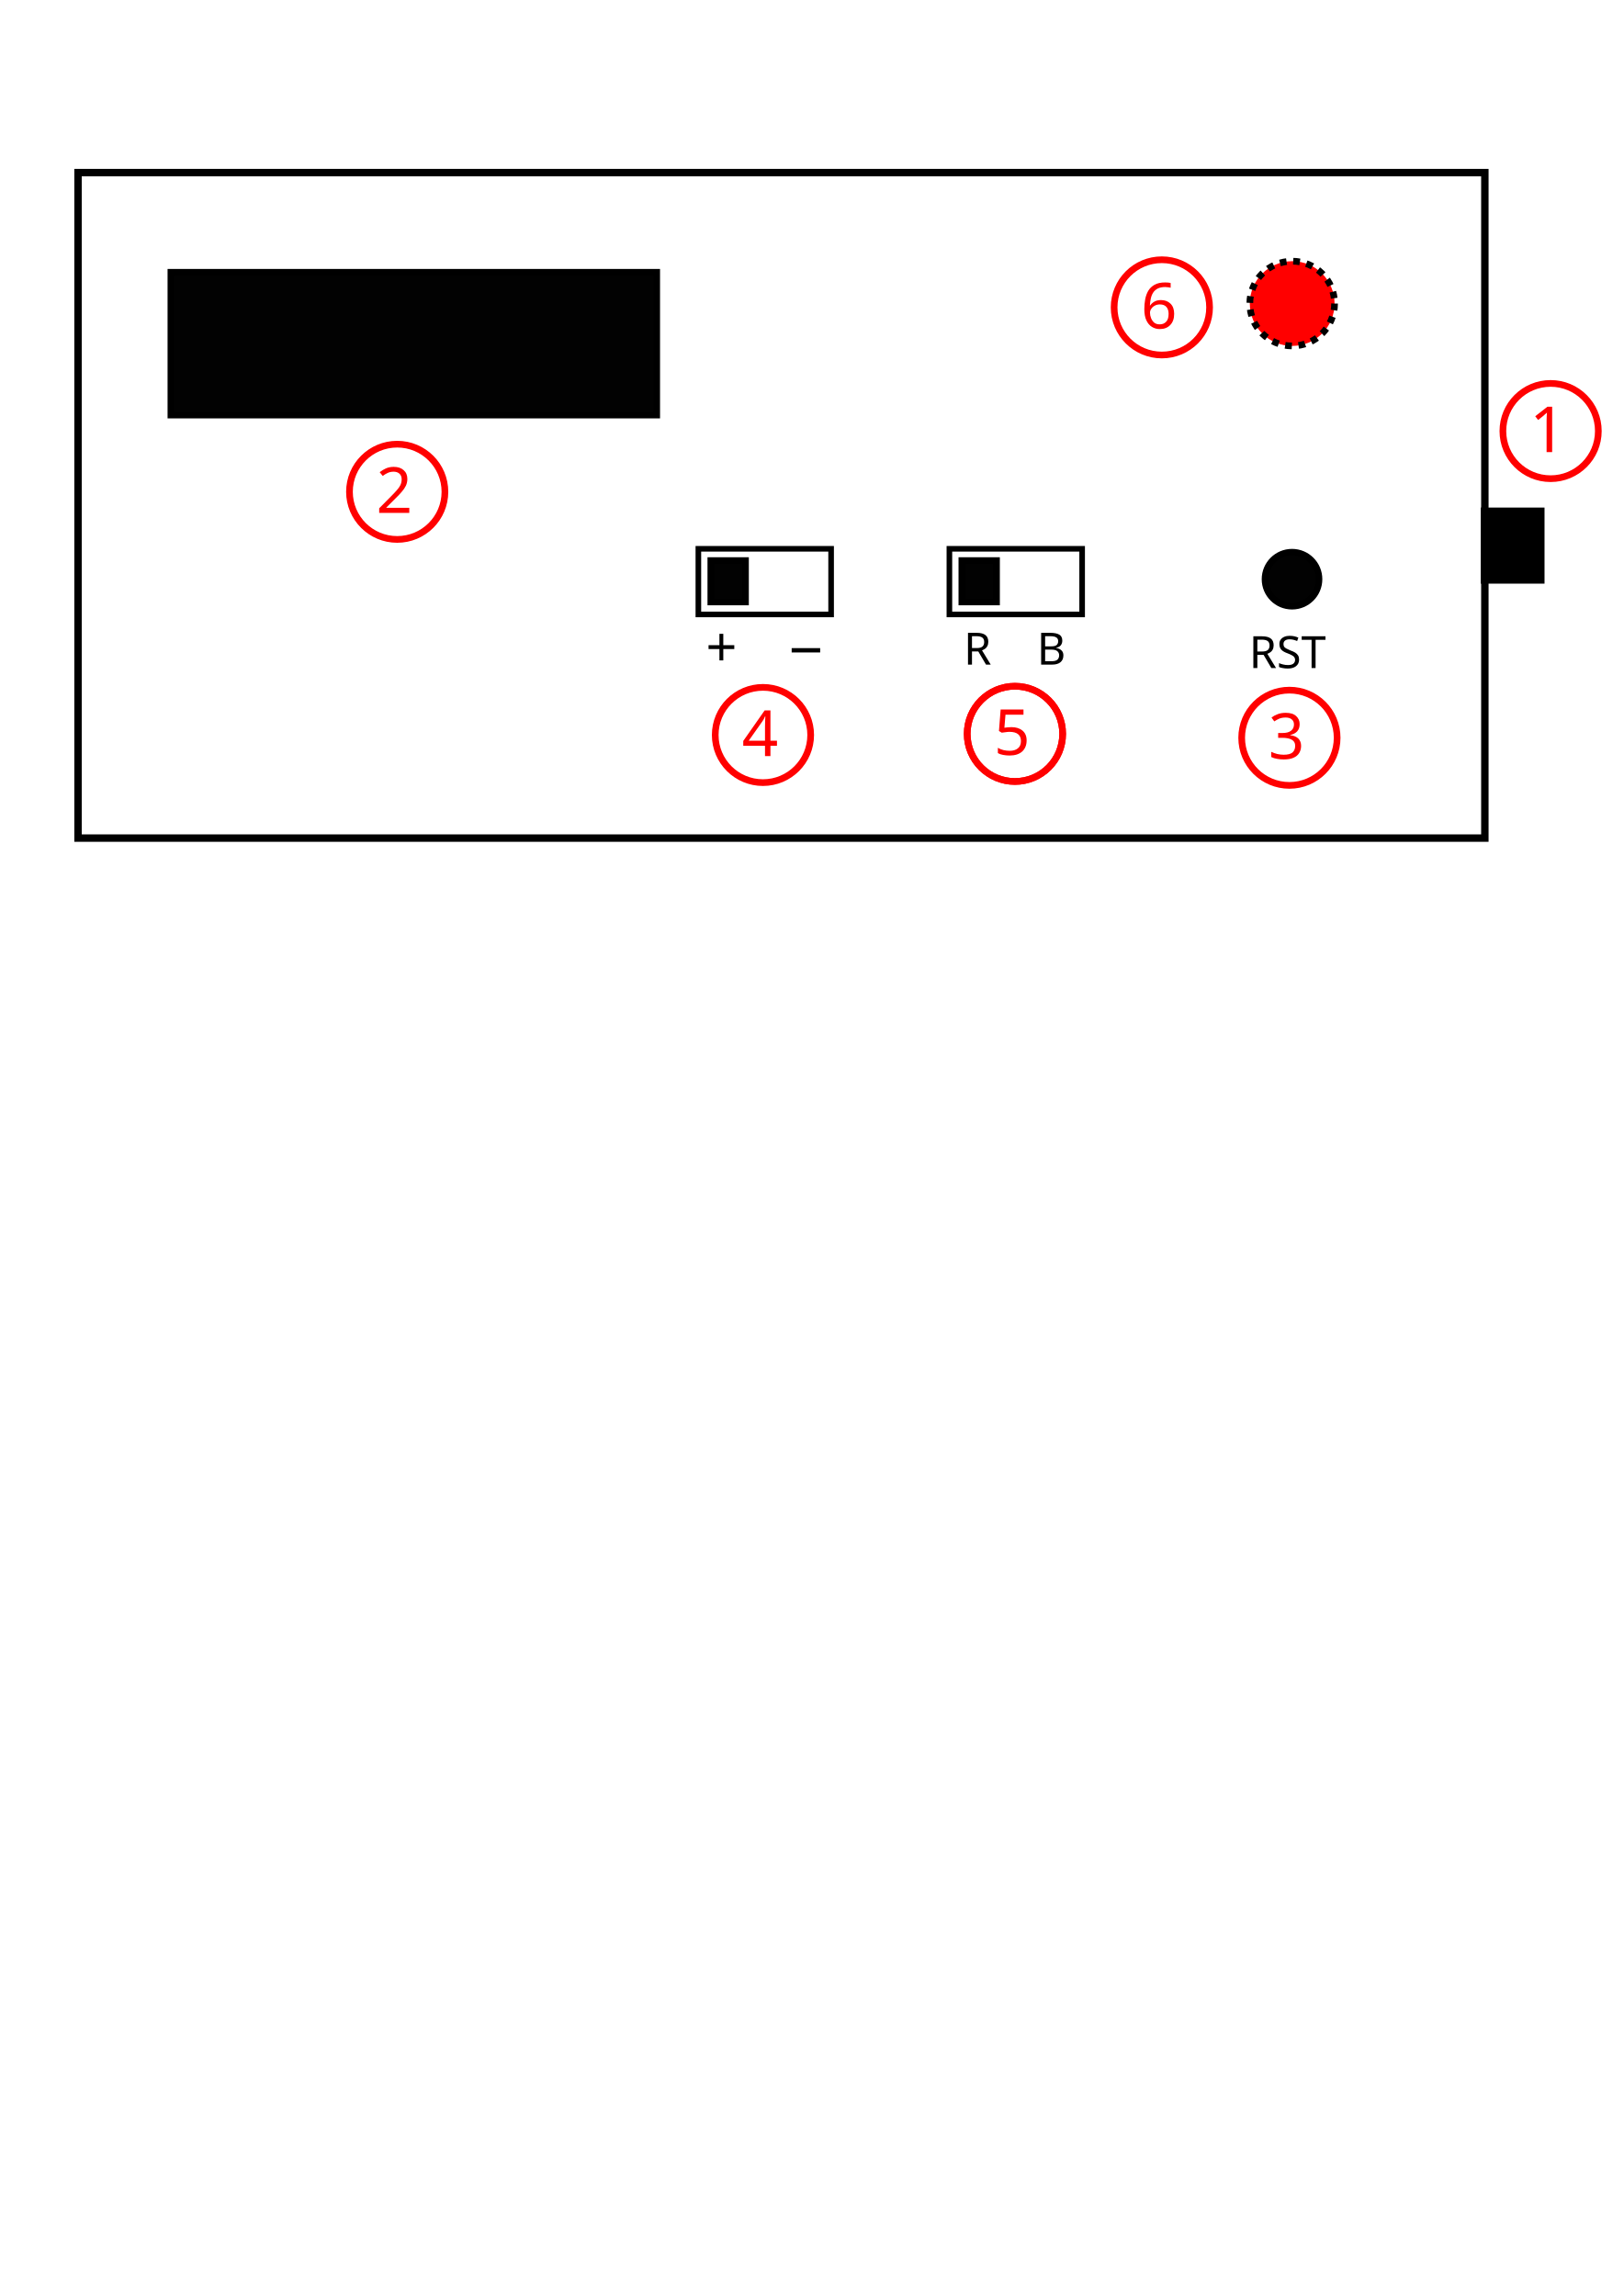
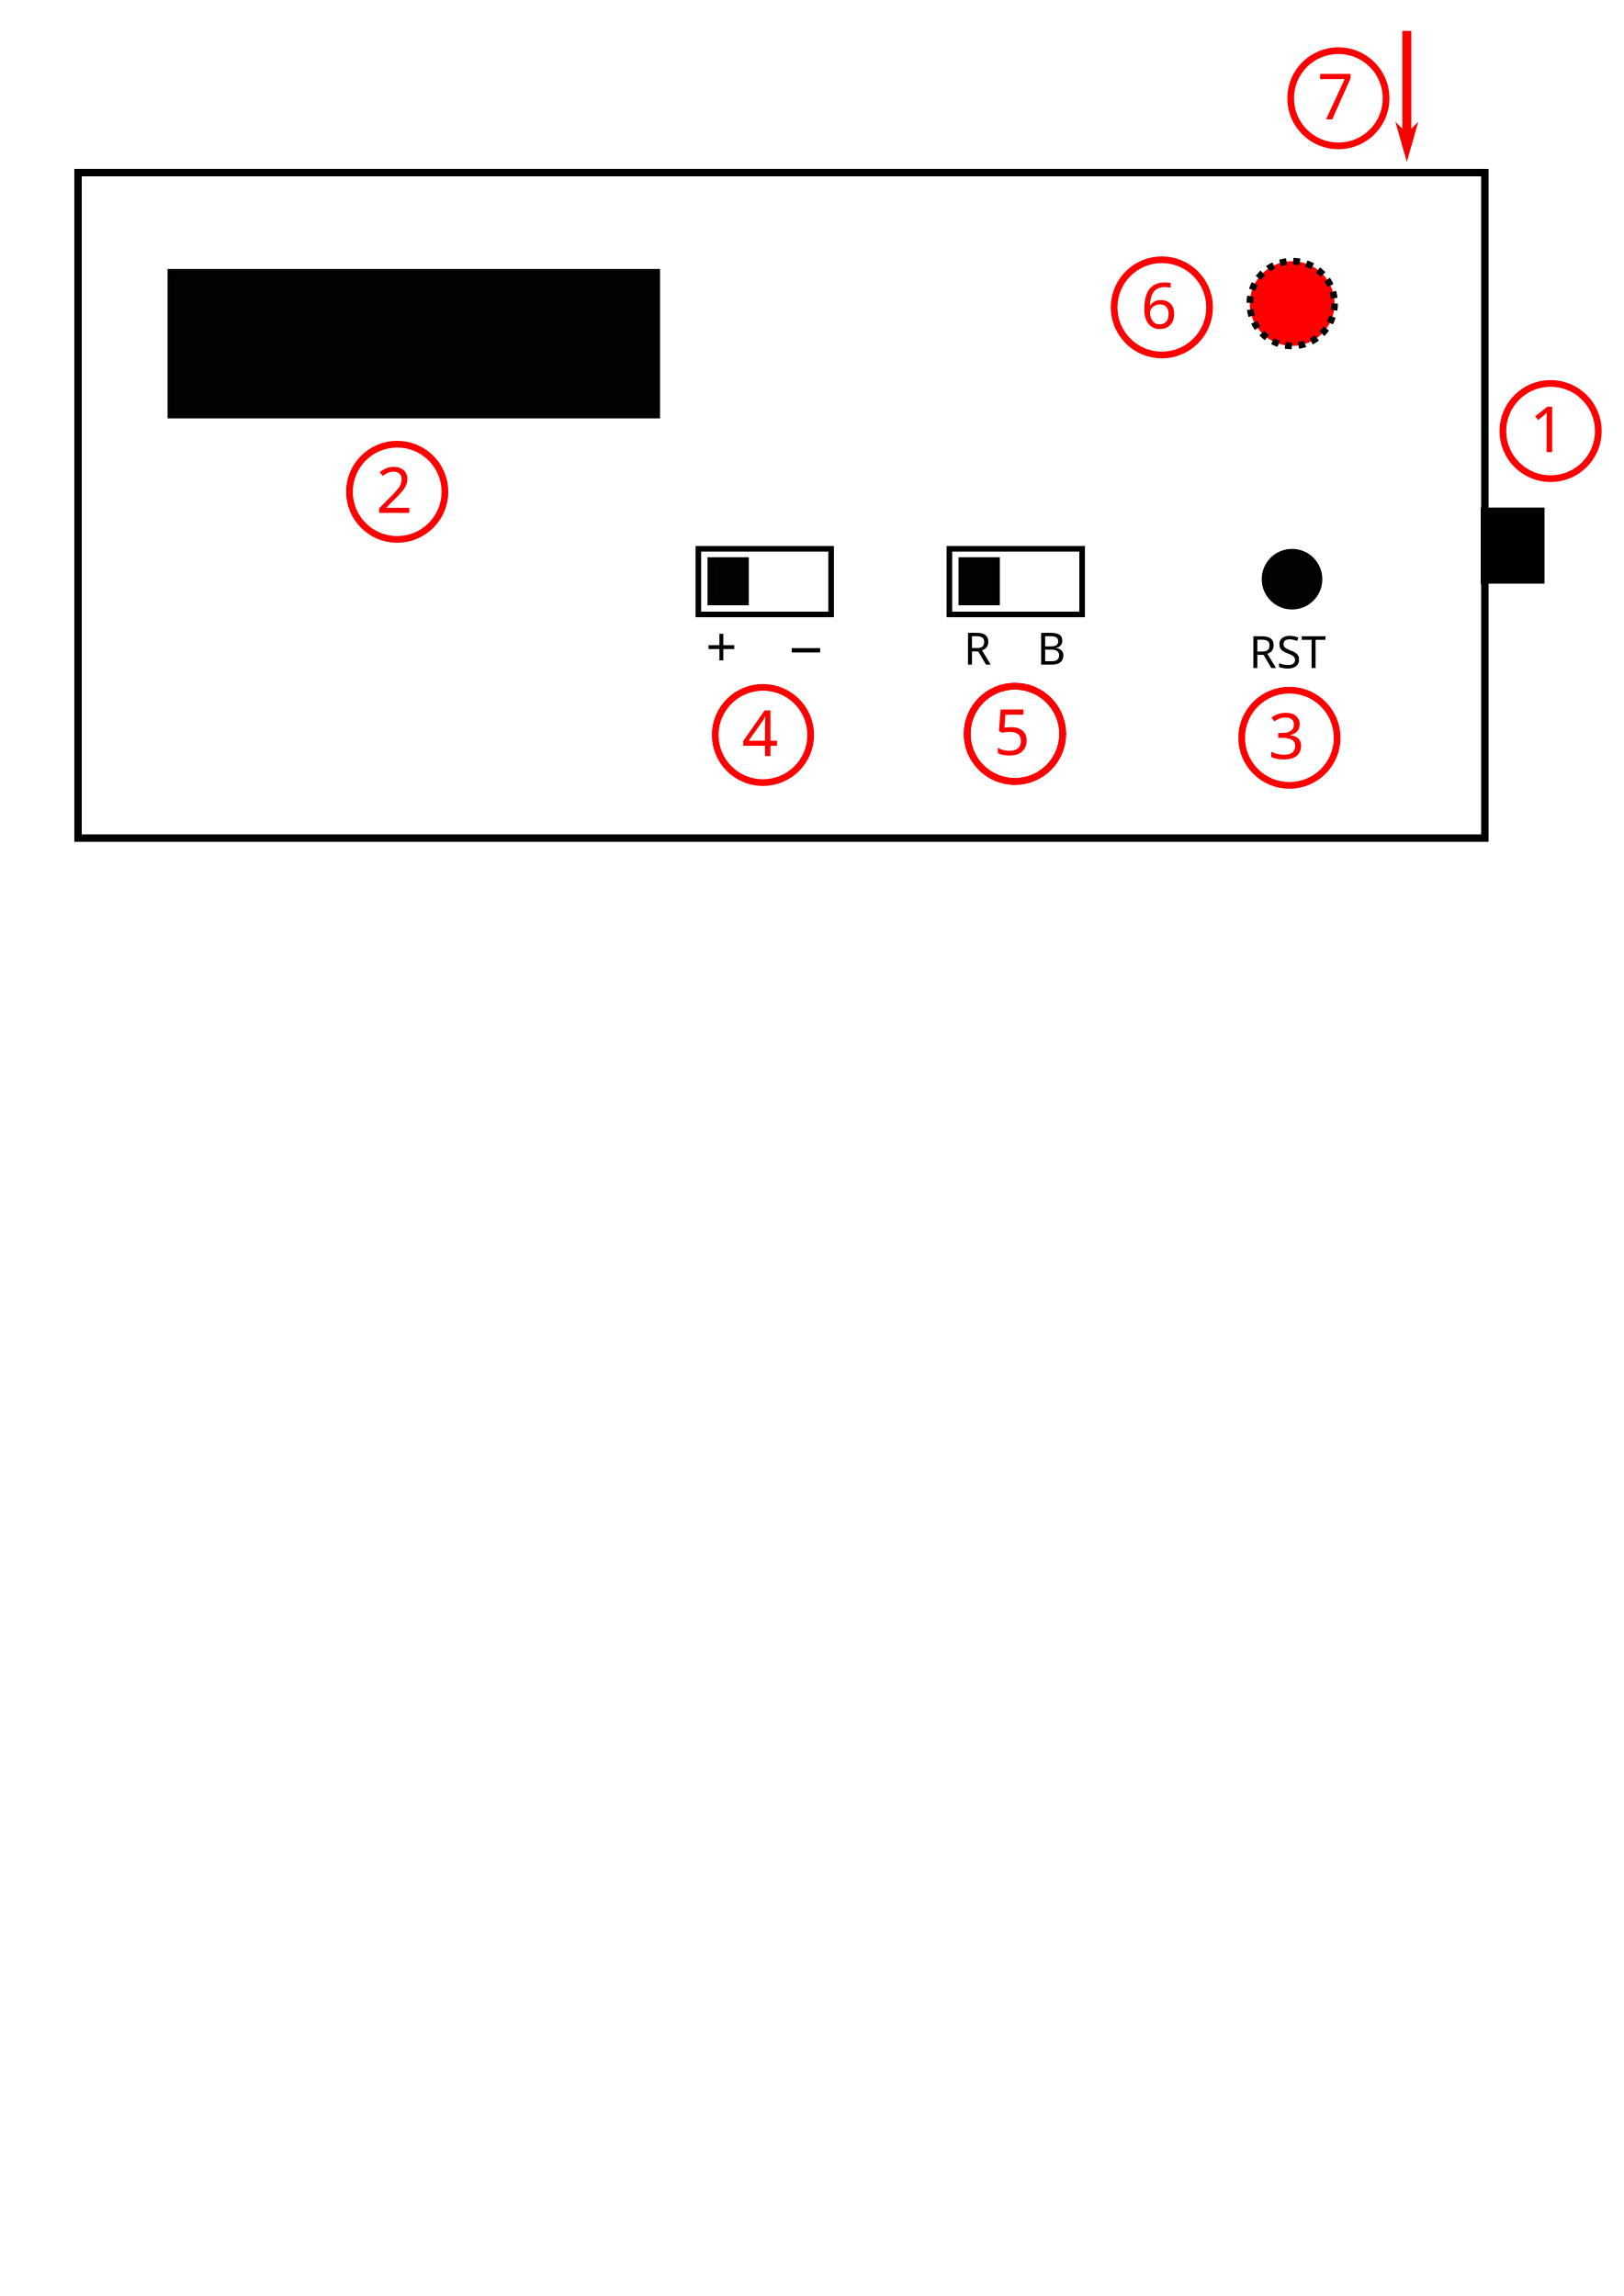
<svg xmlns="http://www.w3.org/2000/svg" width="210mm" height="297mm" viewBox="0 0 210 297" version="1.1" id="svg1713">
-   <defs id="defs1707" />
+   <defs id="defs1707">
+     <marker style="overflow:visible;" id="Arrow1Send" refX="0.0" refY="0.0" orient="auto">
+       <path transform="scale(0.2) rotate(180) translate(6,0)" style="fill-rule:evenodd;stroke:#f60000;stroke-width:1pt;stroke-opacity:1;fill:#f60000;fill-opacity:1" d="M 0.0,0.0 L 5.0,-5.0 L -12.5,0.0 L 5.0,5.0 L 0.0,0.0 z " id="path923" />
+     </marker>
+     <marker style="overflow:visible;" id="Arrow1Lend" refX="0.0" refY="0.0" orient="auto">
+       <path transform="scale(0.8) rotate(180) translate(12.5,0)" style="fill-rule:evenodd;stroke:#f60000;stroke-width:1pt;stroke-opacity:1;fill:#f60000;fill-opacity:1" d="M 0.0,0.0 L 5.0,-5.0 L -12.5,0.0 L 5.0,5.0 L 0.0,0.0 z " id="path911" />
+     </marker>
+   </defs>
  <g id="layer1">
    <rect style="fill:#000000;fill-opacity:0;fill-rule:evenodd;stroke:#000000;stroke-width:0.96;stroke-miterlimit:4;stroke-dasharray:none;stroke-dashoffset:0;stroke-opacity:1" id="rect2276" width="181.951" height="86.084" x="10.091" y="22.328" />
    <rect style="fill:#000000;fill-opacity:0.991;fill-rule:evenodd;stroke:#000000;stroke-width:0.865;stroke-miterlimit:4;stroke-dasharray:none;stroke-dashoffset:0;stroke-opacity:1" id="rect2278" width="62.827" height="18.465" x="22.105" y="35.223" />
    <circle style="fill:#000000;fill-opacity:0.991;fill-rule:evenodd;stroke:#000000;stroke-width:0.865;stroke-miterlimit:4;stroke-dasharray:none;stroke-dashoffset:0;stroke-opacity:1" id="path2280" cx="167.102" cy="74.921" r="3.487" />
    <g id="g2308" transform="translate(33.57742,-3.152155)">
      <rect style="fill:#000000;fill-opacity:0.991;fill-rule:evenodd;stroke:#000000;stroke-width:0.865;stroke-miterlimit:4;stroke-dasharray:none;stroke-dashoffset:0;stroke-opacity:1" id="rect2282" width="4.479" height="5.351" x="58.359" y="75.667" />
      <rect style="fill:#000000;fill-opacity:0;fill-rule:evenodd;stroke:#000000;stroke-width:0.724;stroke-miterlimit:4;stroke-dasharray:none;stroke-dashoffset:0;stroke-opacity:1" id="rect2284" width="17.168" height="8.49" x="56.745" y="74.142" />
    </g>
    <g id="g2308-7" transform="translate(66.04376,-3.152155)">
      <rect style="fill:#000000;fill-opacity:0.991;fill-rule:evenodd;stroke:#000000;stroke-width:0.865;stroke-miterlimit:4;stroke-dasharray:none;stroke-dashoffset:0;stroke-opacity:1" id="rect2282-5" width="4.479" height="5.351" x="58.359" y="75.667" />
      <rect style="fill:#000000;fill-opacity:0;fill-rule:evenodd;stroke:#000000;stroke-width:0.724;stroke-miterlimit:4;stroke-dasharray:none;stroke-dashoffset:0;stroke-opacity:1" id="rect2284-3" width="17.168" height="8.49" x="56.745" y="74.142" />
    </g>
    <text xml:space="preserve" style="font-style:normal;font-weight:normal;font-size:5.766px;line-height:1.25;font-family:sans-serif;fill:#000000;fill-opacity:1;stroke:none;stroke-width:0.144" x="161.541" y="86.417" id="text2340">
      <tspan x="161.541" y="86.417" style="stroke-width:0.144" id="tspan2342">RST</tspan>
    </text>
    <text xml:space="preserve" style="font-style:normal;font-weight:normal;font-size:10.548px;line-height:1.25;font-family:sans-serif;fill:#000000;fill-opacity:1;stroke:none;stroke-width:0.264" x="70.348" y="124.529" id="text2340-2" transform="scale(1.446812,0.6911749)">
      <tspan x="70.348" y="124.529" style="stroke-width:0.264" id="tspan2342-9">-</tspan>
    </text>
    <text xml:space="preserve" style="font-style:normal;font-weight:normal;font-size:7.084px;line-height:1.25;font-family:sans-serif;fill:#000000;fill-opacity:1;stroke:none;stroke-width:0.177" x="91.282" y="86.205" id="text2340-2-7">
      <tspan x="91.282" y="86.205" style="stroke-width:0.177" id="tspan2342-9-0">+</tspan>
    </text>
    <text xml:space="preserve" style="font-style:normal;font-weight:normal;font-size:5.766px;line-height:1.25;font-family:sans-serif;fill:#000000;fill-opacity:1;stroke:none;stroke-width:0.144" x="134.092" y="85.967" id="text2340-9">
      <tspan x="134.092" y="85.967" style="stroke-width:0.144" id="tspan2342-3">B</tspan>
    </text>
    <text xml:space="preserve" style="font-style:normal;font-weight:normal;font-size:5.766px;line-height:1.25;font-family:sans-serif;fill:#000000;fill-opacity:1;stroke:none;stroke-width:0.144" x="124.632" y="85.967" id="text2340-9-6">
      <tspan x="124.632" y="85.967" style="stroke-width:0.144" id="tspan2342-3-0">R</tspan>
    </text>
    <ellipse style="fill:#000000;fill-opacity:0;fill-rule:evenodd;stroke:#ff0000;stroke-width:0.865;stroke-miterlimit:4;stroke-dasharray:none;stroke-dashoffset:0;stroke-opacity:1" id="path2508" cx="166.764" cy="95.434" rx="6.173" ry="6.161" />
    <text xml:space="preserve" style="font-style:normal;font-weight:normal;font-size:8.221px;line-height:1.25;font-family:sans-serif;fill:#ff0000;fill-opacity:1;stroke:none;stroke-width:0.206" x="164.044" y="98.159" id="text2512">
      <tspan id="tspan2510" x="164.044" y="98.159" style="fill:#ff0000;stroke-width:0.206">3</tspan>
    </text>
    <ellipse style="fill:#000000;fill-opacity:0;fill-rule:evenodd;stroke:#ff0000;stroke-width:0.865;stroke-miterlimit:4;stroke-dasharray:none;stroke-dashoffset:0;stroke-opacity:1" id="path2508-6" cx="98.676" cy="95.075" rx="6.173" ry="6.161" />
    <text xml:space="preserve" style="font-style:normal;font-weight:normal;font-size:8.221px;line-height:1.25;font-family:sans-serif;fill:#ff0000;fill-opacity:1;stroke:none;stroke-width:0.206" x="95.957" y="97.801" id="text2512-2">
      <tspan id="tspan2510-6" x="95.957" y="97.801" style="fill:#ff0000;stroke-width:0.206">4</tspan>
    </text>
    <ellipse style="fill:#000000;fill-opacity:0;fill-rule:evenodd;stroke:#ff0000;stroke-width:0.865;stroke-miterlimit:4;stroke-dasharray:none;stroke-dashoffset:0;stroke-opacity:1" id="path2508-6-1" cx="131.264" cy="94.928" rx="6.173" ry="6.161" />
    <text xml:space="preserve" style="font-style:normal;font-weight:normal;font-size:8.221px;line-height:1.25;font-family:sans-serif;fill:#ff0000;fill-opacity:1;stroke:none;stroke-width:0.206" x="128.544" y="97.653" id="text2512-2-8">
      <tspan id="tspan2510-6-7" x="128.544" y="97.653" style="fill:#ff0000;stroke-width:0.206">5</tspan>
    </text>
    <ellipse style="fill:#000000;fill-opacity:0;fill-rule:evenodd;stroke:#ff0000;stroke-width:0.865;stroke-miterlimit:4;stroke-dasharray:none;stroke-dashoffset:0;stroke-opacity:1" id="path2508-6-1-9" cx="51.371" cy="63.617" rx="6.173" ry="6.161" />
    <text xml:space="preserve" style="font-style:normal;font-weight:normal;font-size:8.221px;line-height:1.25;font-family:sans-serif;fill:#ff0000;fill-opacity:1;stroke:none;stroke-width:0.206" x="48.651" y="66.342" id="text2512-2-8-2">
      <tspan id="tspan2510-6-7-0" x="48.651" y="66.342" style="fill:#ff0000;stroke-width:0.206">2</tspan>
    </text>
    <rect style="fill:#000000;fill-opacity:1;fill-rule:evenodd;stroke:#000000;stroke-width:0.865;stroke-miterlimit:4;stroke-dasharray:none;stroke-dashoffset:0;stroke-opacity:1" id="rect2598" width="7.386" height="8.977" x="191.941" y="66.088" />
    <ellipse style="fill:#000000;fill-opacity:0;fill-rule:evenodd;stroke:#ff0000;stroke-width:0.865;stroke-miterlimit:4;stroke-dasharray:none;stroke-dashoffset:0;stroke-opacity:1" id="path2508-6-1-9-2" cx="200.546" cy="55.759" rx="6.173" ry="6.161" />
    <text xml:space="preserve" style="font-style:normal;font-weight:normal;font-size:8.221px;line-height:1.25;font-family:sans-serif;fill:#ff0000;fill-opacity:1;stroke:none;stroke-width:0.206" x="197.826" y="58.484" id="text2512-2-8-2-3">
      <tspan id="tspan2510-6-7-0-7" x="197.826" y="58.484" style="fill:#ff0000;stroke-width:0.206">1</tspan>
    </text>
    <circle style="fill:#ff0000;fill-rule:evenodd;stroke:#000000;stroke-width:0.865;stroke-dasharray:0.865, 0.865;stroke-opacity:1" id="path1468" cx="167.124" cy="39.267" r="5.48" />
    <ellipse style="fill:#000000;fill-opacity:0;fill-rule:evenodd;stroke:#ff0000;stroke-width:0.865;stroke-miterlimit:4;stroke-dasharray:none;stroke-dashoffset:0;stroke-opacity:1" id="ellipse1470" cx="131.264" cy="94.928" rx="6.173" ry="6.161" />
    <text xml:space="preserve" style="font-style:normal;font-weight:normal;font-size:8.221px;line-height:1.25;font-family:sans-serif;fill:#ff0000;fill-opacity:1;stroke:none;stroke-width:0.206" x="147.548" y="42.486" id="text2512-2-8-6">
      <tspan id="tspan2510-6-7-7" x="147.548" y="42.486" style="fill:#ff0000;stroke-width:0.206">6</tspan>
    </text>
    <ellipse style="fill:#000000;fill-opacity:0;fill-rule:evenodd;stroke:#ff0000;stroke-width:0.865;stroke-miterlimit:4;stroke-dasharray:none;stroke-dashoffset:0;stroke-opacity:1" id="ellipse1470-5" cx="150.267" cy="39.761" rx="6.173" ry="6.161" />
+     <text xml:space="preserve" style="font-style:normal;font-weight:normal;font-size:8.221px;line-height:1.25;font-family:sans-serif;fill:#ff0000;fill-opacity:1;stroke:none;stroke-width:0.206" x="170.378" y="15.437" id="text2512-2-8-6-3">
+       <tspan id="tspan2510-6-7-7-6" x="170.378" y="15.437" style="fill:#ff0000;stroke-width:0.206">7</tspan>
+     </text>
+     <ellipse style="fill:#000000;fill-opacity:0;fill-rule:evenodd;stroke:#ff0000;stroke-width:0.865;stroke-miterlimit:4;stroke-dasharray:none;stroke-dashoffset:0;stroke-opacity:1" id="ellipse1470-5-7" cx="173.097" cy="12.712" rx="6.173" ry="6.161" />
+     <path style="fill:none;stroke:#f60000;stroke-width:1.165;stroke-linecap:butt;stroke-linejoin:miter;stroke-miterlimit:4;stroke-dasharray:none;stroke-opacity:1;marker-end:url(#Arrow1Send)" d="M 181.95,3.999 V 18.85" id="path906" />
  </g>
</svg>
